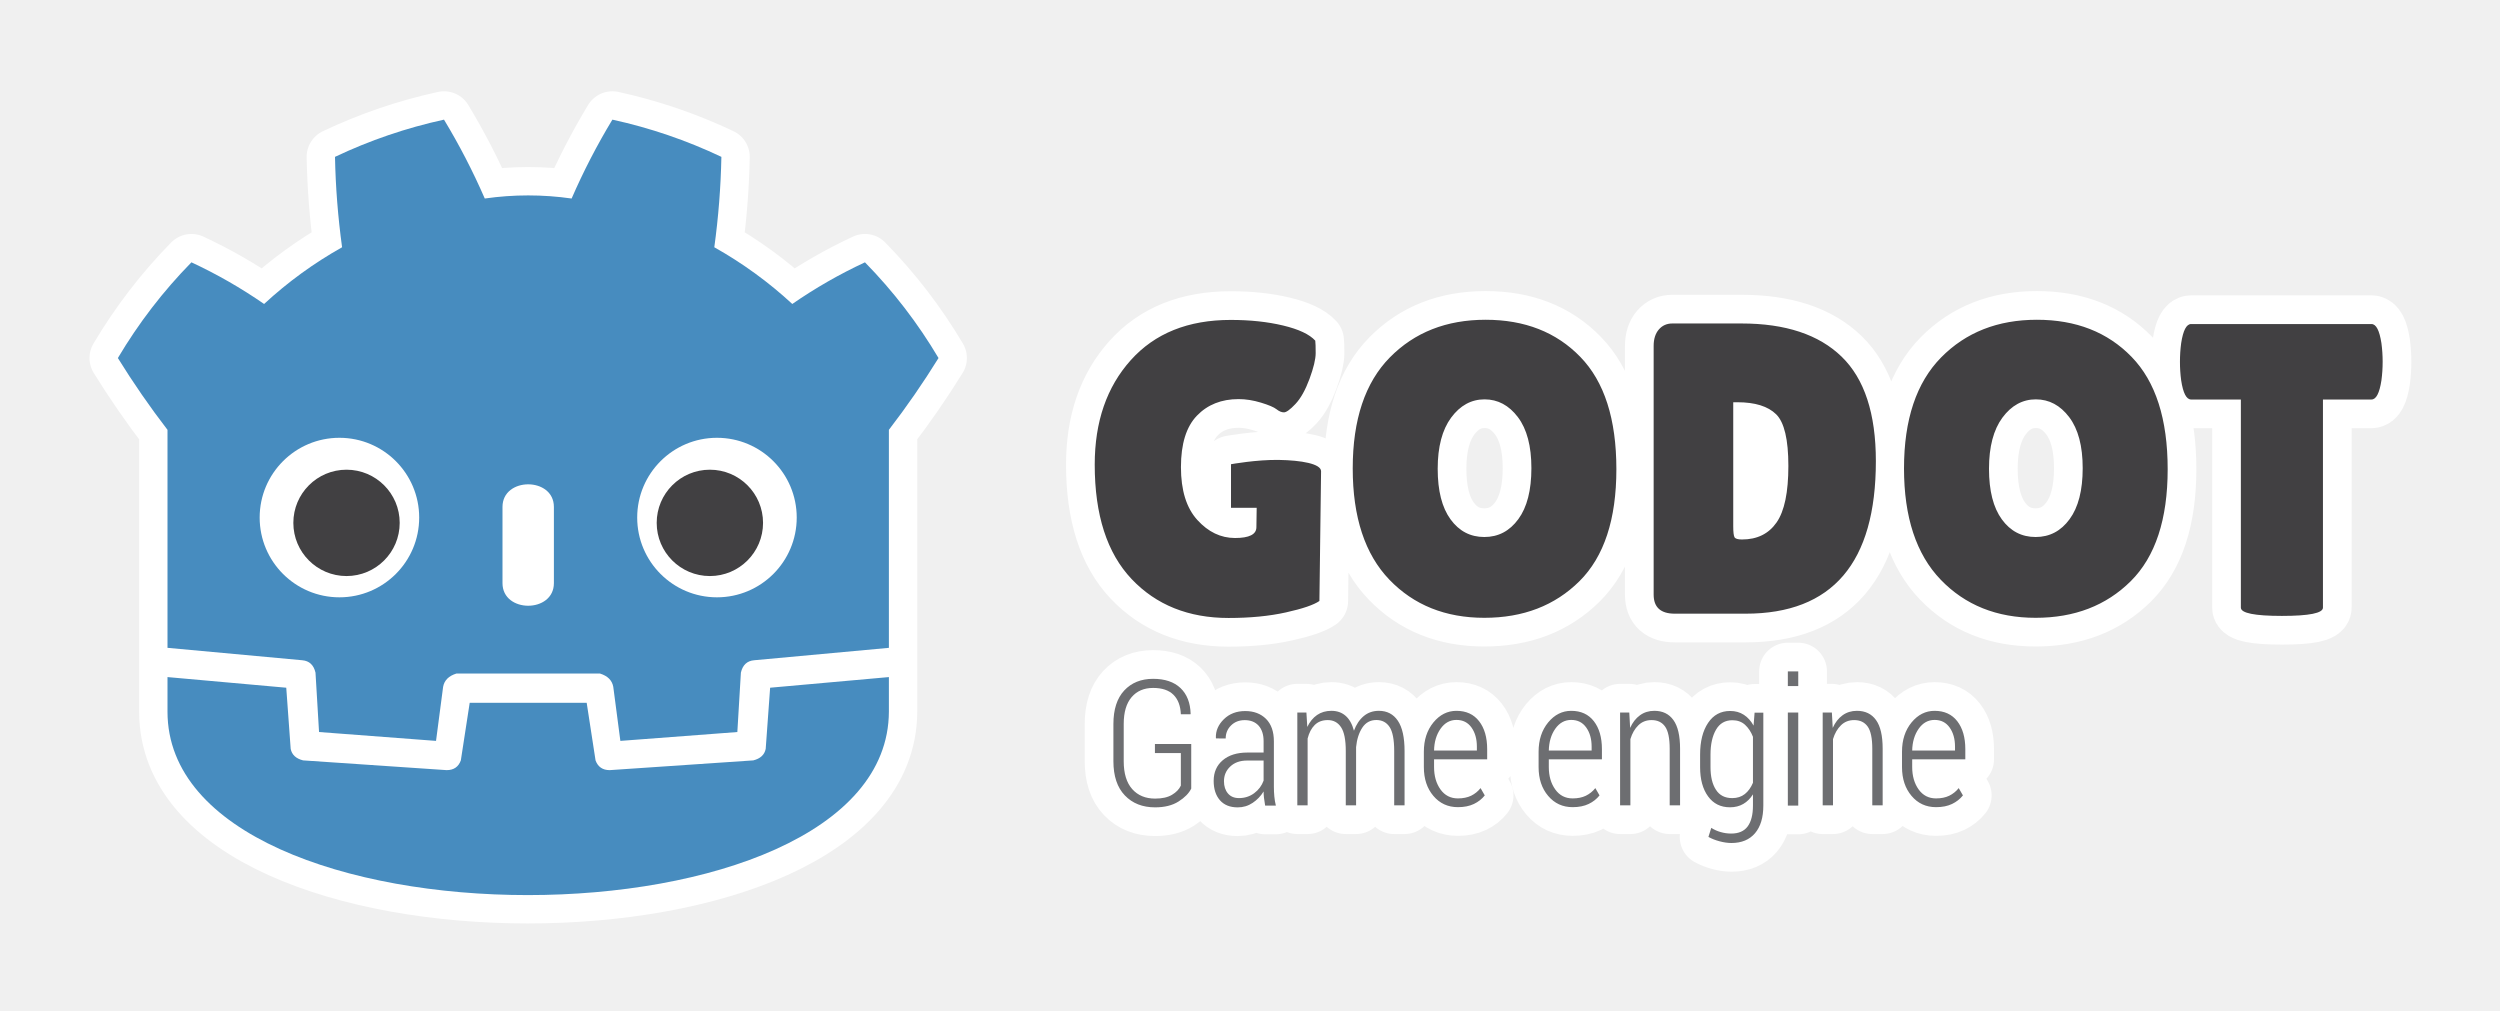
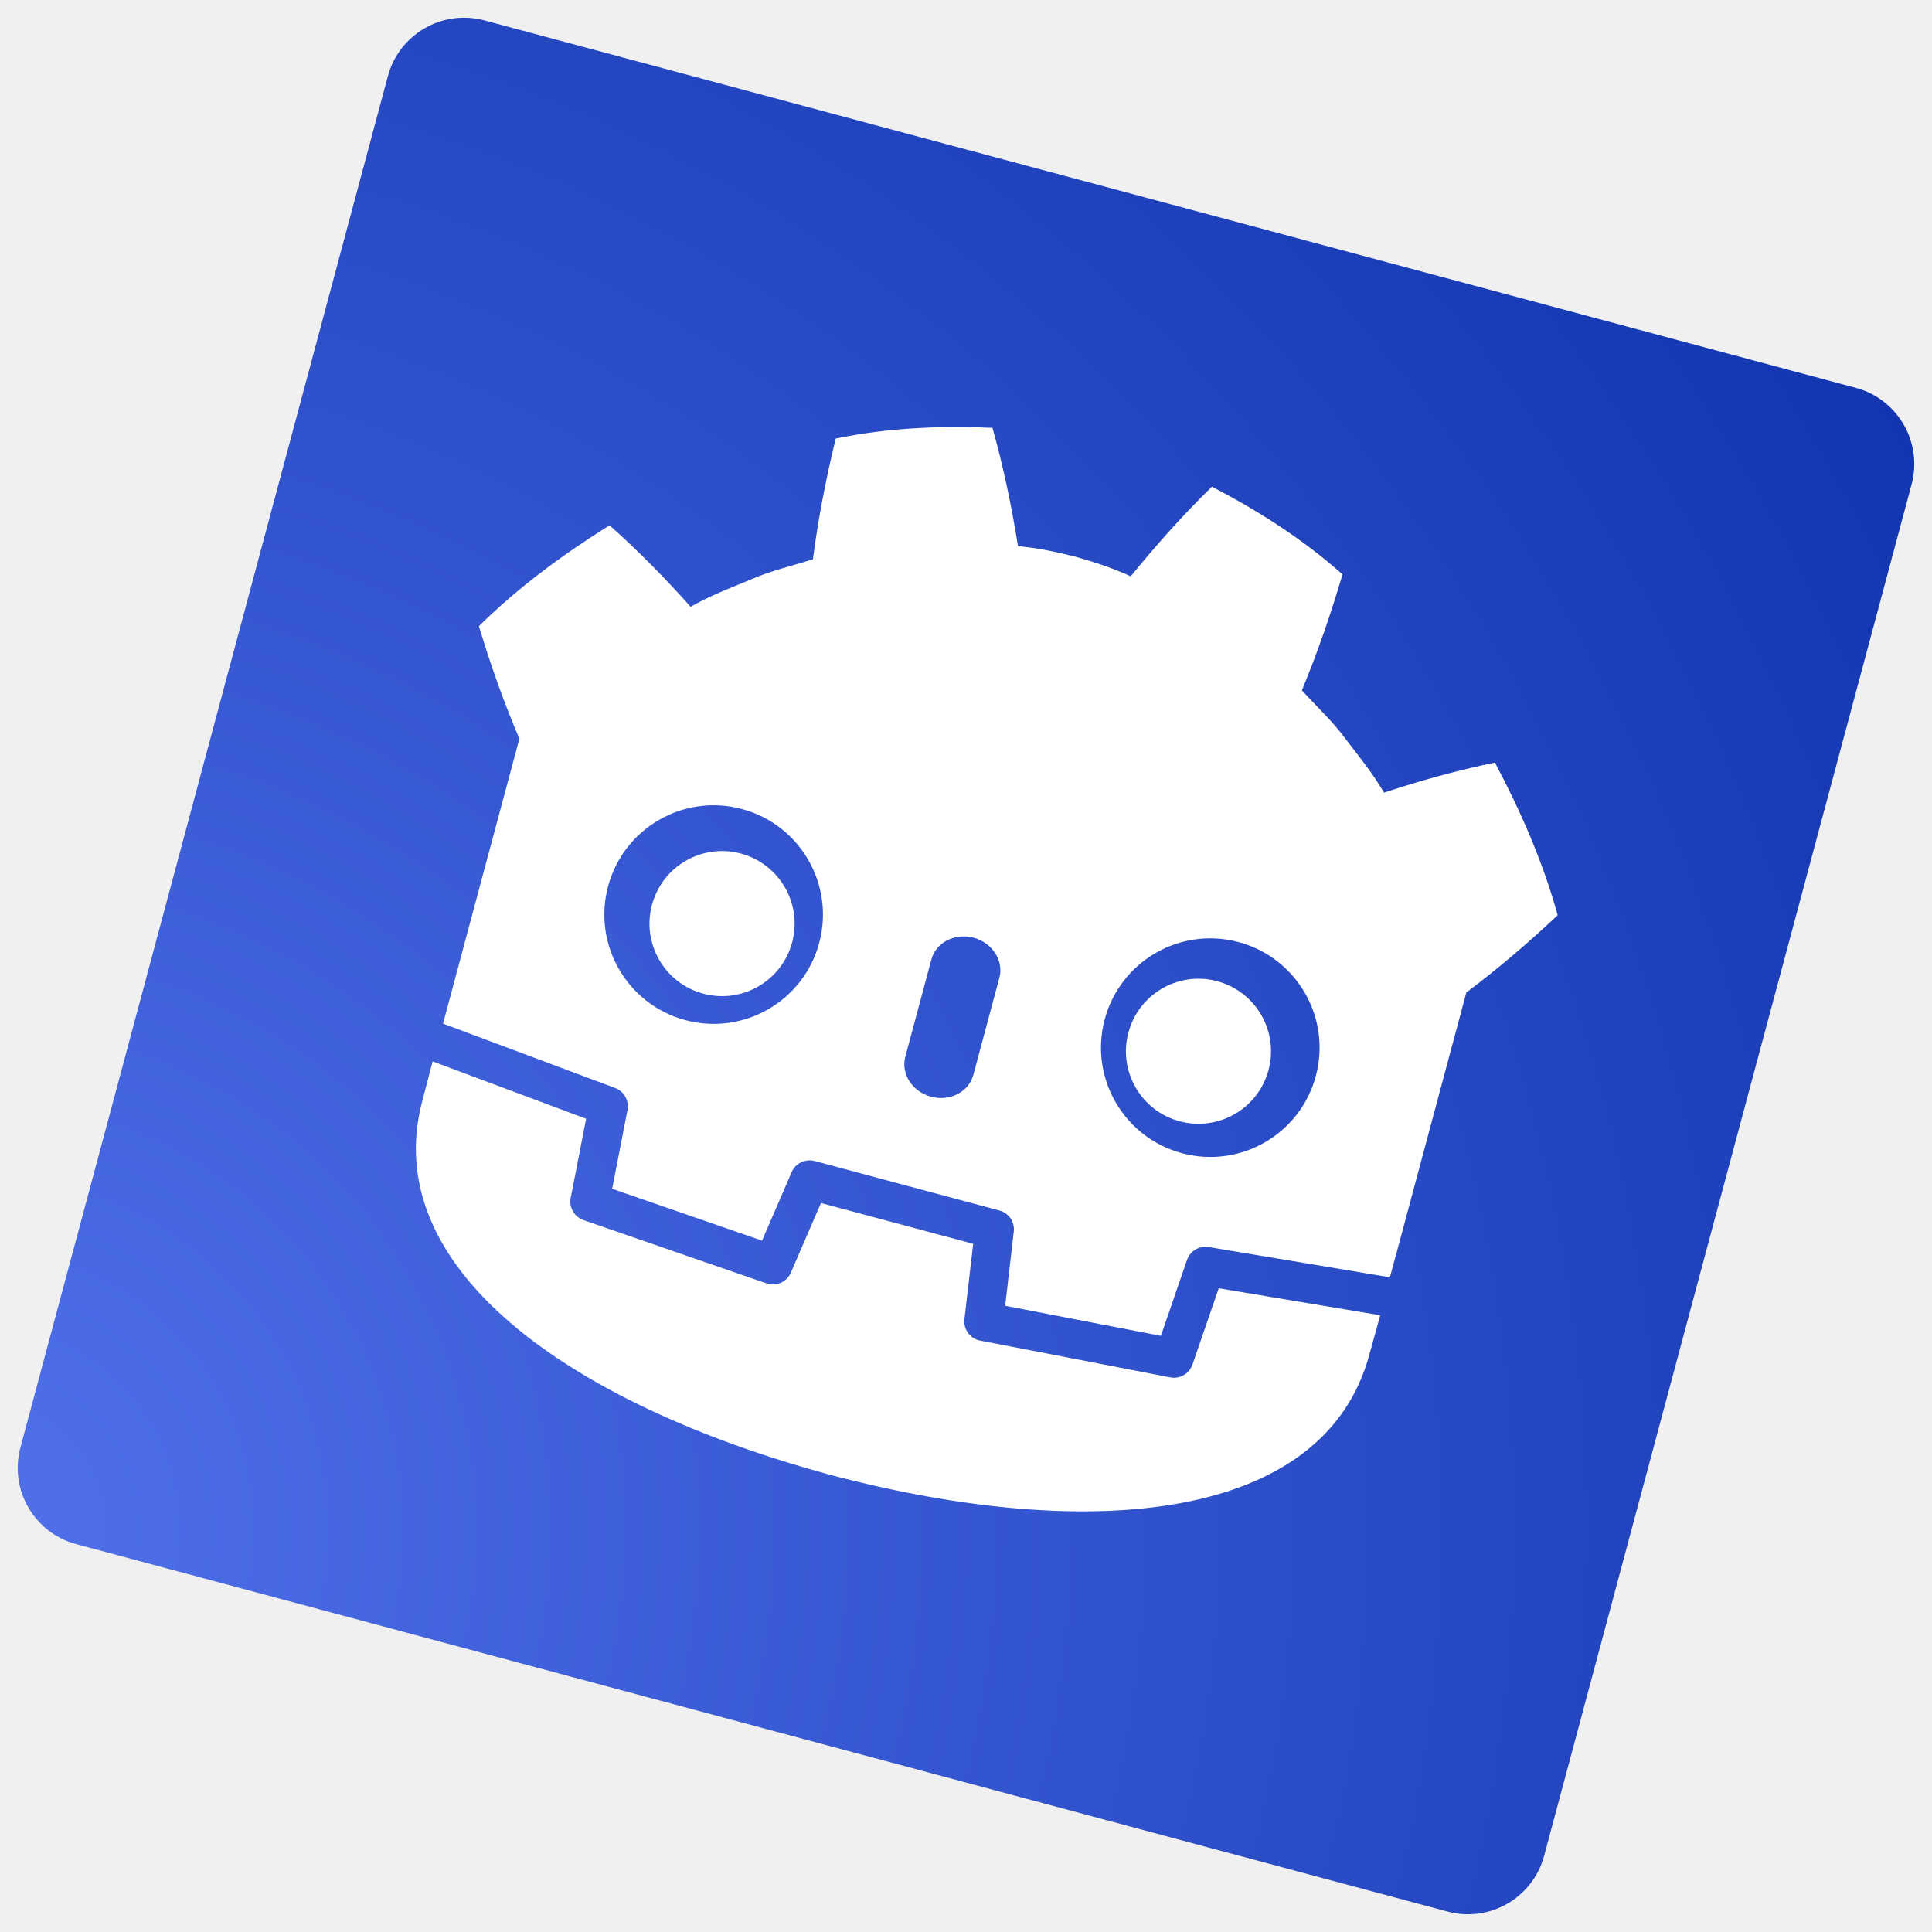
- <svg xmlns="http://www.w3.org/2000/svg" width="1024" height="414">
-   <path stroke="#fff" stroke-linejoin="round" stroke-width="23.5" d="M523.82 188.382c-9.142-.142-19.603 1.764-19.603 1.764v17.842h10.52l-.117 7.953c0 2.946-2.92 4.427-8.747 4.427-5.831 0-10.982-2.47-15.45-7.395-4.48-4.932-6.708-12.141-6.708-21.64 0-9.519 2.176-16.537 6.536-21.065 4.35-4.524 10.05-6.794 17.064-6.794 2.946 0 5.996.476 9.168 1.445 3.174.962 5.293 1.863 6.375 2.707 1.072.867 2.09 1.277 3.056 1.277.96 0 2.513-1.122 4.66-3.392 2.153-2.263 4.082-5.693 5.782-10.267 1.694-4.598 2.543-8.122 2.543-10.621 0-2.48-.054-4.19-.164-5.092-2.379-2.603-6.767-4.666-13.168-6.2-6.39-1.53-13.552-2.289-21.476-2.289-17.438 0-31.073 5.49-40.92 16.47-9.855 10.982-14.773 25.24-14.773 42.79 0 20.607 5.035 36.227 15.103 46.868 10.085 10.64 23.327 15.953 39.743 15.953 8.827 0 16.664-.76 23.51-2.289 6.853-1.523 11.41-3.088 13.676-4.67l.68-53.137c0-3.087-8.149-4.488-17.29-4.645zm84.247-24.804c-5.431 0-9.98 2.496-13.671 7.47-3.672 4.98-5.517 11.969-5.517 20.963 0 9.013 1.754 15.914 5.27 20.722 3.508 4.823 8.117 7.225 13.835 7.225 5.715 0 10.358-2.432 13.924-7.313q5.351-7.293 5.353-20.884c0-9.054-1.846-16.023-5.524-20.89q-5.51-7.292-13.67-7.293m-.083 89.477c-15.9 0-28.868-5.203-38.89-15.61q-15.016-15.624-15.017-45.592c0-19.992 5.063-35.128 15.191-45.435 10.131-10.293 23.209-15.444 39.228-15.444 16.016 0 28.954 5.058 38.795 15.204 9.858 10.126 14.778 25.477 14.778 46.009 0 20.546-5.034 35.828-15.114 45.856-10.08 10.008-23.062 15.012-38.971 15.012m101.95-88.298v50.788c0 2.37.176 3.866.515 4.493.337.624 1.358.937 3.052.937 6.232 0 10.954-2.328 14.181-6.97 3.235-4.636 4.835-12.356 4.835-23.168 0-10.817-1.674-17.865-5-21.139-3.344-3.283-8.64-4.94-15.884-4.94zm-32.599 78.798V141.681c0-2.832.704-5.067 2.126-6.724 1.413-1.632 3.25-2.461 5.521-2.461h28.357c17.994 0 31.664 4.54 40.994 13.597 9.347 9.054 14.02 23.31 14.02 42.784 0 41.66-17.778 62.486-53.326 62.486h-29.03c-5.769 0-8.662-2.597-8.662-7.808m156.544-79.977c-5.432 0-9.994 2.496-13.678 7.47q-5.507 7.471-5.508 20.963c0 9.013 1.758 15.914 5.262 20.722 3.505 4.823 8.119 7.225 13.837 7.225 5.717 0 10.363-2.432 13.924-7.313q5.354-7.293 5.355-20.884c0-9.054-1.843-16.023-5.522-20.89-3.68-4.861-8.23-7.293-13.67-7.293m-.087 89.477q-23.86 0-38.88-15.61-15.03-15.624-15.03-45.592c0-19.992 5.065-35.128 15.191-45.435 10.139-10.293 23.209-15.444 39.233-15.444 16.02 0 28.946 5.058 38.8 15.204 9.85 10.126 14.772 25.477 14.772 46.009 0 20.546-5.037 35.828-15.115 45.856-10.076 10.008-23.07 15.012-38.971 15.012m117.69-4.17c0 2.251-5.597 3.392-16.809 3.392-11.202 0-16.815-1.141-16.815-3.392v-85.248h-20.371c-1.928 0-3.286-2.597-4.077-7.818a56 56 0 0 1-.501-7.636c0-2.592.162-5.146.501-7.636.79-5.205 2.15-7.823 4.077-7.823h73.864c1.924 0 3.277 2.617 4.078 7.823.333 2.49.505 5.043.505 7.636 0 2.608-.172 5.152-.505 7.637-.8 5.22-2.154 7.817-4.078 7.817h-19.87z" />
-   <path fill="#414042" d="M523.82 188.382c-9.142-.142-19.603 1.764-19.603 1.764v17.842h10.52l-.117 7.953c0 2.946-2.92 4.427-8.747 4.427-5.831 0-10.982-2.47-15.45-7.395-4.48-4.932-6.708-12.141-6.708-21.64 0-9.519 2.176-16.537 6.536-21.065 4.35-4.524 10.05-6.794 17.064-6.794 2.946 0 5.996.476 9.168 1.445 3.174.962 5.293 1.863 6.375 2.707 1.072.867 2.09 1.277 3.056 1.277.96 0 2.513-1.122 4.66-3.392 2.153-2.263 4.082-5.693 5.782-10.267 1.694-4.598 2.543-8.122 2.543-10.621 0-2.48-.054-4.19-.164-5.092-2.379-2.603-6.767-4.666-13.168-6.2-6.39-1.53-13.552-2.289-21.476-2.289-17.438 0-31.073 5.49-40.92 16.47-9.855 10.982-14.773 25.24-14.773 42.79 0 20.607 5.035 36.227 15.103 46.868 10.085 10.64 23.327 15.953 39.743 15.953 8.827 0 16.664-.76 23.51-2.289 6.853-1.523 11.41-3.088 13.676-4.67l.68-53.137c0-3.087-8.149-4.488-17.29-4.645m84.247-24.804c-5.431 0-9.98 2.496-13.671 7.47-3.672 4.98-5.517 11.969-5.517 20.963 0 9.013 1.754 15.914 5.27 20.722 3.508 4.823 8.117 7.225 13.835 7.225 5.715 0 10.358-2.432 13.924-7.313q5.351-7.293 5.353-20.884c0-9.054-1.846-16.023-5.524-20.89q-5.51-7.292-13.67-7.293m-.083 89.477c-15.9 0-28.868-5.203-38.89-15.61q-15.016-15.624-15.017-45.592c0-19.992 5.063-35.128 15.191-45.435 10.131-10.293 23.209-15.444 39.228-15.444 16.016 0 28.954 5.058 38.795 15.204 9.858 10.126 14.778 25.477 14.778 46.009 0 20.546-5.034 35.828-15.114 45.856-10.08 10.008-23.062 15.012-38.971 15.012m101.95-88.298v50.788c0 2.37.176 3.866.515 4.493.337.624 1.358.937 3.052.937 6.232 0 10.954-2.328 14.181-6.97 3.235-4.636 4.835-12.356 4.835-23.168 0-10.817-1.674-17.865-5-21.139-3.344-3.283-8.64-4.94-15.884-4.94zm-32.599 78.798V141.681c0-2.832.704-5.067 2.126-6.724 1.413-1.632 3.25-2.461 5.521-2.461h28.357c17.994 0 31.664 4.54 40.994 13.597 9.347 9.054 14.02 23.31 14.02 42.784 0 41.66-17.778 62.486-53.326 62.486h-29.03c-5.769 0-8.662-2.597-8.662-7.808m156.544-79.977c-5.432 0-9.994 2.496-13.678 7.47q-5.507 7.471-5.508 20.963c0 9.013 1.758 15.914 5.262 20.722 3.505 4.823 8.119 7.225 13.837 7.225 5.717 0 10.363-2.432 13.924-7.313q5.354-7.293 5.355-20.884c0-9.054-1.843-16.023-5.522-20.89-3.68-4.861-8.23-7.293-13.67-7.293m-.087 89.477q-23.86 0-38.88-15.61-15.03-15.624-15.03-45.592c0-19.992 5.065-35.128 15.191-45.435 10.139-10.293 23.209-15.444 39.233-15.444 16.02 0 28.946 5.058 38.8 15.204 9.85 10.126 14.772 25.477 14.772 46.009 0 20.546-5.037 35.828-15.115 45.856-10.076 10.008-23.07 15.012-38.971 15.012m117.69-4.17c0 2.251-5.597 3.392-16.809 3.392-11.202 0-16.815-1.141-16.815-3.392v-85.248h-20.371c-1.928 0-3.286-2.597-4.077-7.818a56 56 0 0 1-.501-7.636c0-2.592.162-5.146.501-7.636.79-5.205 2.15-7.823 4.077-7.823h73.864c1.924 0 3.277 2.617 4.078 7.823.333 2.49.505 5.043.505 7.636 0 2.608-.172 5.152-.505 7.637-.8 5.22-2.154 7.817-4.078 7.817h-19.87z" />
-   <path stroke="#fff" stroke-linejoin="round" stroke-width="23.5" d="M487.93 322.997c-.94 1.926-2.664 3.691-5.188 5.289-2.52 1.607-5.722 2.406-9.611 2.406-5.132 0-9.259-1.617-12.394-4.887-3.122-3.243-4.686-7.92-4.686-14.022V296.57c0-5.97 1.473-10.548 4.431-13.743 2.95-3.17 6.903-4.78 11.84-4.78 4.824 0 8.564 1.27 11.212 3.781 2.639 2.519 4.025 6.038 4.146 10.532l-.066.2h-3.94c-.14-3.443-1.14-6.101-3.022-7.979-1.871-1.861-4.655-2.803-8.33-2.803-3.72 0-6.668 1.259-8.823 3.785-2.15 2.518-3.224 6.17-3.224 10.968v15.301q.001 7.462 3.476 11.382c2.316 2.592 5.438 3.892 9.38 3.892 2.876 0 5.19-.51 6.92-1.554 1.738-1.028 2.942-2.285 3.624-3.775V308.45h-10.618v-3.704h14.873zm19.557 3.902c2.336 0 4.416-.661 6.232-2.01 1.82-1.353 3.096-3.063 3.852-5.146v-8.224h-6.756q-4.31 0-6.896 2.442c-1.726 1.617-2.581 3.637-2.581 6.037 0 2.03.534 3.696 1.616 4.981 1.08 1.289 2.59 1.92 4.533 1.92m10.715 3.068a99 99 0 0 1-.48-3.225 22 22 0 0 1-.15-2.562 14.9 14.9 0 0 1-4.483 4.675c-1.836 1.236-3.878 1.848-6.128 1.848-3.147 0-5.567-.975-7.28-2.927-1.702-1.96-2.563-4.6-2.563-7.936 0-3.523 1.237-6.35 3.72-8.448 2.48-2.098 5.85-3.147 10.09-3.147h6.643v-4.672c0-2.686-.686-4.802-2.032-6.331-1.375-1.51-3.264-2.275-5.701-2.275-2.268 0-4.139.722-5.608 2.182-1.463 1.45-2.19 3.224-2.19 5.337l-3.944-.035-.07-.206c-.11-2.866.973-5.4 3.261-7.646 2.279-2.24 5.203-3.352 8.761-3.352 3.517 0 6.347 1.069 8.509 3.2q3.224 3.227 3.226 9.21v18.645c0 1.358.064 2.677.183 3.936a25 25 0 0 0 .627 3.729zm16.905-38.108.36 5.9c1-2.112 2.339-3.739 3.998-4.896q2.498-1.711 5.874-1.711c2.296 0 4.232.668 5.794 2.02 1.562 1.347 2.714 3.387 3.446 6.127.938-2.529 2.264-4.528 3.986-5.975 1.722-1.45 3.812-2.172 6.23-2.172 3.335 0 5.923 1.35 7.755 4.05 1.841 2.705 2.759 6.856 2.759 12.464v22.207h-4.246v-22.28c0-4.663-.645-7.946-1.9-9.834-1.261-1.89-3.071-2.842-5.41-2.842-2.462 0-4.384 1.04-5.767 3.152-1.375 2.112-2.223 4.754-2.531 7.945v23.86h-4.224v-22.258c0-4.554-.639-7.812-1.945-9.759-1.299-1.946-3.107-2.912-5.427-2.912-2.218 0-4.013.677-5.358 2.02-1.353 1.349-2.315 3.195-2.899 5.538v27.369h-4.22v-38.014zm61.457 3.021q-3.966 0-6.517 3.613c-1.705 2.415-2.585 5.392-2.656 8.938h17.537v-1.626c0-3.137-.736-5.75-2.21-7.822-1.482-2.075-3.53-3.103-6.154-3.103m.598 35.735c-4.099 0-7.451-1.543-10.055-4.621q-3.895-4.61-3.896-11.793v-6.313c0-4.798 1.303-8.798 3.912-11.979 2.616-3.167 5.758-4.75 9.441-4.75 3.983 0 7.068 1.413 9.27 4.246q3.313 4.257 3.312 11.434v4.171H587.39v3.162c0 3.68.882 6.744 2.635 9.19 1.757 2.45 4.144 3.666 7.136 3.666 2.077 0 3.888-.367 5.396-1.089a11.1 11.1 0 0 0 3.877-3.132l1.728 2.99c-1.148 1.456-2.634 2.633-4.45 3.505-1.811.868-4 1.312-6.551 1.312m46.411-35.734q-3.976 0-6.528 3.613-2.54 3.62-2.652 8.938h17.54v-1.626c0-3.137-.733-5.75-2.216-7.822-1.475-2.075-3.52-3.103-6.144-3.103m.593 35.735c-4.1 0-7.446-1.543-10.045-4.621q-3.91-4.61-3.91-11.793v-6.313c0-4.798 1.309-8.798 3.913-11.979 2.623-3.167 5.766-4.75 9.45-4.75 3.975 0 7.072 1.413 9.27 4.246 2.2 2.837 3.304 6.65 3.304 11.434v4.171h-21.755v3.162q0 5.52 2.647 9.19c1.747 2.45 4.124 3.666 7.125 3.666 2.087 0 3.888-.367 5.392-1.089a11.2 11.2 0 0 0 3.894-3.132l1.717 2.99c-1.15 1.456-2.633 2.633-4.451 3.505-1.81.868-3.997 1.312-6.55 1.312m23.189-38.755.345 6.284c1.014-2.23 2.353-3.962 4.034-5.166 1.667-1.21 3.63-1.824 5.887-1.824 3.396 0 5.998 1.256 7.804 3.78 1.826 2.518 2.73 6.434 2.73 11.749v23.191h-4.249V306.72c0-4.343-.636-7.377-1.9-9.137-1.258-1.76-3.107-2.636-5.513-2.636-2.158 0-3.968.701-5.419 2.126-1.457 1.412-2.543 3.294-3.267 5.666v27.134h-4.219V291.86zm33.27 22.395c0 3.858.73 6.926 2.213 9.208 1.465 2.304 3.695 3.443 6.671 3.443 2.04 0 3.757-.544 5.167-1.657 1.405-1.113 2.514-2.662 3.336-4.627V301.79c-.79-2.025-1.874-3.66-3.244-4.92-1.368-1.24-3.102-1.863-5.186-1.863-2.97 0-5.216 1.294-6.708 3.891-1.502 2.603-2.25 5.995-2.25 10.161zm-4.262-5.195c0-5.386 1.088-9.714 3.274-12.975 2.169-3.245 5.187-4.871 9.03-4.871 2.134 0 4.007.52 5.607 1.564 1.603 1.024 2.928 2.523 3.992 4.43l.412-5.287h3.581v38.048c0 4.871-1.13 8.646-3.4 11.317-2.271 2.66-5.499 4.009-9.666 4.009-1.5 0-3.11-.235-4.832-.691-1.724-.456-3.252-1.054-4.59-1.805l1.168-3.704a14.1 14.1 0 0 0 3.831 1.716 15.2 15.2 0 0 0 4.352.616q4.536-.001 6.71-2.905c1.452-1.961 2.18-4.798 2.18-8.553v-4.597c-1.079 1.71-2.402 3.024-3.97 3.93-1.563.912-3.39 1.368-5.448 1.368-3.818 0-6.814-1.496-8.976-4.486-2.167-2.983-3.255-6.965-3.255-11.93zm40.2 20.916h-4.266V291.86h4.266zm0-48.968h-4.266v-6.005h4.266zm13.774 10.852.346 6.284c1.016-2.23 2.35-3.962 4.027-5.166 1.677-1.21 3.643-1.824 5.89-1.824 3.397 0 6.01 1.256 7.82 3.78 1.821 2.518 2.717 6.434 2.717 11.749v23.191h-4.248V306.72c0-4.343-.635-7.377-1.897-9.137-1.268-1.76-3.103-2.636-5.517-2.636-2.157 0-3.962.701-5.412 2.126-1.455 1.412-2.545 3.294-3.266 5.666v27.134h-4.224V291.86zm42.074 3.021q-3.978 0-6.518 3.613-2.547 3.62-2.66 8.938h17.54v-1.626c0-3.137-.731-5.75-2.21-7.822-1.476-2.075-3.525-3.103-6.152-3.103m.602 35.735c-4.11 0-7.456-1.543-10.048-4.621q-3.903-4.61-3.903-11.793v-6.313c0-4.798 1.302-8.798 3.91-11.979q3.924-4.75 9.439-4.75c3.978 0 7.077 1.413 9.283 4.246 2.197 2.837 3.3 6.65 3.3 11.434v4.171h-21.76v3.162c0 3.68.887 6.744 2.642 9.19 1.754 2.45 4.133 3.666 7.137 3.666 2.08 0 3.88-.367 5.382-1.089a11.16 11.16 0 0 0 3.897-3.132l1.725 2.99c-1.156 1.456-2.64 2.633-4.454 3.505-1.81.868-3.998 1.312-6.55 1.312" />
-   <path fill="#6d6e71" d="M487.93 322.997c-.94 1.926-2.664 3.691-5.188 5.289-2.52 1.607-5.722 2.406-9.611 2.406-5.132 0-9.259-1.617-12.394-4.887-3.122-3.243-4.686-7.92-4.686-14.022V296.57c0-5.97 1.473-10.548 4.431-13.743 2.95-3.17 6.903-4.78 11.84-4.78 4.824 0 8.564 1.27 11.212 3.781 2.639 2.519 4.025 6.038 4.146 10.532l-.066.2h-3.94c-.14-3.443-1.14-6.101-3.022-7.979-1.871-1.861-4.655-2.803-8.33-2.803-3.72 0-6.668 1.259-8.823 3.785-2.15 2.518-3.224 6.17-3.224 10.968v15.301q.001 7.462 3.476 11.382c2.316 2.592 5.438 3.892 9.38 3.892 2.876 0 5.19-.51 6.92-1.554 1.738-1.028 2.942-2.285 3.624-3.775V308.45h-10.618v-3.704h14.873zm19.557 3.902c2.336 0 4.416-.661 6.232-2.01 1.82-1.353 3.096-3.063 3.852-5.146v-8.224h-6.756q-4.31 0-6.896 2.442c-1.726 1.617-2.581 3.637-2.581 6.037 0 2.03.534 3.696 1.616 4.981 1.08 1.289 2.59 1.92 4.533 1.92m10.715 3.068a99 99 0 0 1-.48-3.225 22 22 0 0 1-.15-2.562 14.9 14.9 0 0 1-4.483 4.675c-1.836 1.236-3.878 1.848-6.128 1.848-3.147 0-5.567-.975-7.28-2.927-1.702-1.96-2.563-4.6-2.563-7.936 0-3.523 1.237-6.35 3.72-8.448 2.48-2.098 5.85-3.147 10.09-3.147h6.643v-4.672c0-2.686-.686-4.802-2.032-6.331-1.375-1.51-3.264-2.275-5.701-2.275-2.268 0-4.139.722-5.608 2.182-1.463 1.45-2.19 3.224-2.19 5.337l-3.944-.035-.07-.206c-.11-2.866.973-5.4 3.261-7.646 2.279-2.24 5.203-3.352 8.761-3.352 3.517 0 6.347 1.069 8.509 3.2q3.224 3.227 3.226 9.21v18.645c0 1.358.064 2.677.183 3.936a25 25 0 0 0 .627 3.729zm16.905-38.108.36 5.9c1-2.112 2.339-3.739 3.998-4.896q2.498-1.711 5.874-1.711c2.296 0 4.232.668 5.794 2.02 1.562 1.347 2.714 3.387 3.446 6.127.938-2.529 2.264-4.528 3.986-5.975 1.722-1.45 3.812-2.172 6.23-2.172 3.335 0 5.923 1.35 7.755 4.05 1.841 2.705 2.759 6.856 2.759 12.464v22.207h-4.246v-22.28c0-4.663-.645-7.946-1.9-9.834-1.261-1.89-3.071-2.842-5.41-2.842-2.462 0-4.384 1.04-5.767 3.152-1.375 2.112-2.223 4.754-2.531 7.945v23.86h-4.224v-22.258c0-4.554-.639-7.812-1.945-9.759-1.299-1.946-3.107-2.912-5.427-2.912-2.218 0-4.013.677-5.358 2.02-1.353 1.349-2.315 3.195-2.899 5.538v27.369h-4.22v-38.014zm61.457 3.021q-3.966 0-6.517 3.613c-1.705 2.415-2.585 5.392-2.656 8.938h17.537v-1.626c0-3.137-.736-5.75-2.21-7.822-1.482-2.075-3.53-3.103-6.154-3.103m.598 35.735c-4.099 0-7.451-1.543-10.055-4.621q-3.895-4.61-3.896-11.793v-6.313c0-4.798 1.303-8.798 3.912-11.979 2.616-3.167 5.758-4.75 9.441-4.75 3.983 0 7.068 1.413 9.27 4.246q3.313 4.257 3.312 11.434v4.171H587.39v3.162c0 3.68.882 6.744 2.635 9.19 1.757 2.45 4.144 3.666 7.136 3.666 2.077 0 3.888-.367 5.396-1.089a11.1 11.1 0 0 0 3.877-3.132l1.728 2.99c-1.148 1.456-2.634 2.633-4.45 3.505-1.811.868-4 1.312-6.551 1.312m46.411-35.734q-3.976 0-6.528 3.613-2.54 3.62-2.652 8.938h17.54v-1.626c0-3.137-.733-5.75-2.216-7.822-1.475-2.075-3.52-3.103-6.144-3.103m.593 35.735c-4.1 0-7.446-1.543-10.045-4.621q-3.91-4.61-3.91-11.793v-6.313c0-4.798 1.309-8.798 3.913-11.979 2.623-3.167 5.766-4.75 9.45-4.75 3.975 0 7.072 1.413 9.27 4.246 2.2 2.837 3.304 6.65 3.304 11.434v4.171h-21.755v3.162q0 5.52 2.647 9.19c1.747 2.45 4.124 3.666 7.125 3.666 2.087 0 3.888-.367 5.392-1.089a11.2 11.2 0 0 0 3.894-3.132l1.717 2.99c-1.15 1.456-2.633 2.633-4.451 3.505-1.81.868-3.997 1.312-6.55 1.312m23.189-38.755.345 6.284c1.014-2.23 2.353-3.962 4.034-5.166 1.667-1.21 3.63-1.824 5.887-1.824 3.396 0 5.998 1.256 7.804 3.78 1.826 2.518 2.73 6.434 2.73 11.749v23.191h-4.249V306.72c0-4.343-.636-7.377-1.9-9.137-1.258-1.76-3.107-2.636-5.513-2.636-2.158 0-3.968.701-5.419 2.126-1.457 1.412-2.543 3.294-3.267 5.666v27.134h-4.219V291.86zm33.27 22.395c0 3.858.73 6.926 2.213 9.208 1.465 2.304 3.695 3.443 6.671 3.443 2.04 0 3.757-.544 5.167-1.657 1.405-1.113 2.514-2.662 3.336-4.627V301.79c-.79-2.025-1.874-3.66-3.244-4.92-1.368-1.24-3.102-1.863-5.186-1.863-2.97 0-5.216 1.294-6.708 3.891-1.502 2.603-2.25 5.995-2.25 10.161zm-4.262-5.195c0-5.386 1.088-9.714 3.274-12.975 2.169-3.245 5.187-4.871 9.03-4.871 2.134 0 4.007.52 5.607 1.564 1.603 1.024 2.928 2.523 3.992 4.43l.412-5.287h3.581v38.048c0 4.871-1.13 8.646-3.4 11.317-2.271 2.66-5.499 4.009-9.666 4.009-1.5 0-3.11-.235-4.832-.691-1.724-.456-3.252-1.054-4.59-1.805l1.168-3.704a14.1 14.1 0 0 0 3.831 1.716 15.2 15.2 0 0 0 4.352.616q4.536-.001 6.71-2.905c1.452-1.961 2.18-4.798 2.18-8.553v-4.597c-1.079 1.71-2.402 3.024-3.97 3.93-1.563.912-3.39 1.368-5.448 1.368-3.818 0-6.814-1.496-8.976-4.486-2.167-2.983-3.255-6.965-3.255-11.93zm40.2 20.916h-4.266V291.86h4.266zm0-48.968h-4.266v-6.005h4.266zm13.774 10.852.346 6.284c1.016-2.23 2.35-3.962 4.027-5.166 1.677-1.21 3.643-1.824 5.89-1.824 3.397 0 6.01 1.256 7.82 3.78 1.821 2.518 2.717 6.434 2.717 11.749v23.191h-4.248V306.72c0-4.343-.635-7.377-1.897-9.137-1.268-1.76-3.103-2.636-5.517-2.636-2.157 0-3.962.701-5.412 2.126-1.455 1.412-2.545 3.294-3.266 5.666v27.134h-4.224V291.86zm42.074 3.021q-3.978 0-6.518 3.613-2.547 3.62-2.66 8.938h17.54v-1.626c0-3.137-.731-5.75-2.21-7.822-1.476-2.075-3.525-3.103-6.152-3.103m.602 35.735c-4.11 0-7.456-1.543-10.048-4.621q-3.903-4.61-3.903-11.793v-6.313c0-4.798 1.302-8.798 3.91-11.979q3.924-4.75 9.439-4.75c3.978 0 7.077 1.413 9.283 4.246 2.197 2.837 3.3 6.65 3.3 11.434v4.171h-21.76v3.162c0 3.68.887 6.744 2.642 9.19 1.754 2.45 4.133 3.666 7.137 3.666 2.08 0 3.88-.367 5.382-1.089a11.16 11.16 0 0 0 3.897-3.132l1.725 2.99c-1.156 1.456-2.64 2.633-4.454 3.505-1.81.868-3.998 1.312-6.55 1.312" />
-   <g fill="#fff" transform="translate(30.492 21.054)scale(.363)">
-     <path d="M105 673v33q407 354 814 0v-33z" />
-     <path fill="none" stroke="#fff" stroke-linejoin="round" stroke-width="64" d="M105 745c0 276 813 276 814 0V427q30-39 56-81-35-59-83-108-43 20-82 47-40-37-88-64 7-51 8-102-59-28-123-42-26 43-46 89-49-7-98 0-20-46-46-89-64 14-123 42 1 51 8 102-48 27-88 64-39-27-82-47-48 49-83 108 26 42 56 81v318z" />
-     <path fill="#478cbf" d="m105 673 152 14q12 1 15 14l4 67 132 10 8-61q2-11 15-15h162q13 4 15 15l8 61 132-10 4-67q3-13 15-14l152-14V427q30-39 56-81-35-59-83-108-43 20-82 47-40-37-88-64 7-51 8-102-59-28-123-42-26 43-46 89-49-7-98 0-20-46-46-89-64 14-123 42 1 51 8 102-48 27-88 64-39-27-82-47-48 49-83 108 26 42 56 81zm0 33v39c0 276 813 276 814 0v-39l-134 12-5 69q-2 10-14 13l-162 11q-12 0-16-11l-10-65H446l-10 65q-4 11-16 11l-162-11q-12-3-14-13l-5-69z" />
-     <path d="M483 600c0 34 58 34 58 0v-86c0-34-58-34-58 0z" />
-     <circle cx="725" cy="526" r="90" />
-     <circle cx="299" cy="526" r="90" />
-   </g>
-   <g fill="#414042" transform="translate(30.492 21.054)scale(.363)">
-     <circle cx="307" cy="532" r="60" />
-     <circle cx="717" cy="532" r="60" />
+ <svg xmlns="http://www.w3.org/2000/svg" width="128" height="128" viewBox="0 0 128 128" role="img" aria-labelledby="t d">
+   <defs>
+     <radialGradient id="luau_gradient" cx="0" cy="0" r="1" gradientUnits="userSpaceOnUse" gradientTransform="translate(9.1312 116.255) rotate(-45) scale(192.142)">
+       <stop stop-color="#5071EA" />
+       <stop offset="1" stop-color="#00239F" />
+     </radialGradient>
+   </defs>
+   <g transform="rotate(15 64 64)">
+     <rect x="11.744" y="11.744" width="104.511" height="104.511" rx="5.226" fill="url(#luau_gradient)" />
+     <path fill="#fff" transform="translate(27.000 26.998) scale(3.0833)" d="M9.56.683c-1.096.244-2.181.583-3.198 1.095.023.898.081 1.758.199 2.632-.395.253-.81.47-1.178.766-.375.288-.758.564-1.097.901-.678-.448-1.396-.869-2.135-1.241C1.353 5.693.608 6.619 0 7.655c.458.741.936 1.435 1.452 2.094h.014v6.356c.012 0 .023 0 .035.003l3.896.376c.204.02.364.184.378.389l.12 1.72 3.399.242.234-1.587c.03-.206.207-.358.415-.358h4.111c.208 0 .385.152.415.358l.234 1.587 3.399-.242.12-1.72a.42.42 0 01.378-.389l3.895-.376c.012 0 .023-.003.035-.003v-.507h.002V9.75h.014c.516-.659.994-1.353 1.452-2.094-.608-1.036-1.354-1.961-2.151-2.819-.739.372-1.457.793-2.135 1.241-.339-.337-.721-.613-1.096-.901-.369-.296-.784-.513-1.178-.766.117-.874.175-1.734.199-2.632-1.017-.512-2.101-.851-3.198-1.095-.438.736-.838 1.533-1.187 2.312-.414-.069-.829-.094-1.246-.099h-.016c-.417.005-.832.03-1.246.099-.349-.779-.749-1.576-1.188-2.312l.001-.001zM6.476 9.989c1.297 0 2.349 1.051 2.349 2.348s-1.052 2.348-2.349 2.348c-1.296 0-2.348-1.051-2.348-2.348 0-1.297 1.051-2.348 2.348-2.348zm11.049 0c1.296 0 2.348 1.051 2.348 2.348s-1.051 2.348-2.348 2.348-2.349-1.051-2.349-2.348c0-1.297 1.051-2.348 2.349-2.348zm-10.824.93c-.861 0-1.559.698-1.559 1.559s.698 1.558 1.559 1.558c.861 0 1.559-.698 1.559-1.558 0-.86-.697-1.559-1.559-1.559zm10.598 0c-.861 0-1.558.698-1.558 1.559s.697 1.558 1.558 1.558c.861 0 1.559-.698 1.559-1.558 0-.86-.697-1.559-1.559-1.559zm-5.298.453c.417 0 .757.308.757.687v2.162c0 .379-.339.687-.757.687s-.756-.308-.756-.687V12.059c0-.379.339-.687.756-.687zM1.46 16.946c.002.377.006.789.006.871 0 3.701 4.694 5.479 10.527 5.5h.014c5.832-.02 10.526-1.799 10.526-5.5 0-.084.005-.495.007-.871l-3.502.338-.121 1.729a.421.421 0 01-.389.39l-4.181.296a.42.42 0 01-.415-.358l-.238-1.614h-3.386l-.238 1.614a.419.419 0 01-.445.357l-4.151-.296c-.208-.015-.375-.181-.389-.389l-.12-1.729-3.504-.337z" />
  </g>
</svg>
